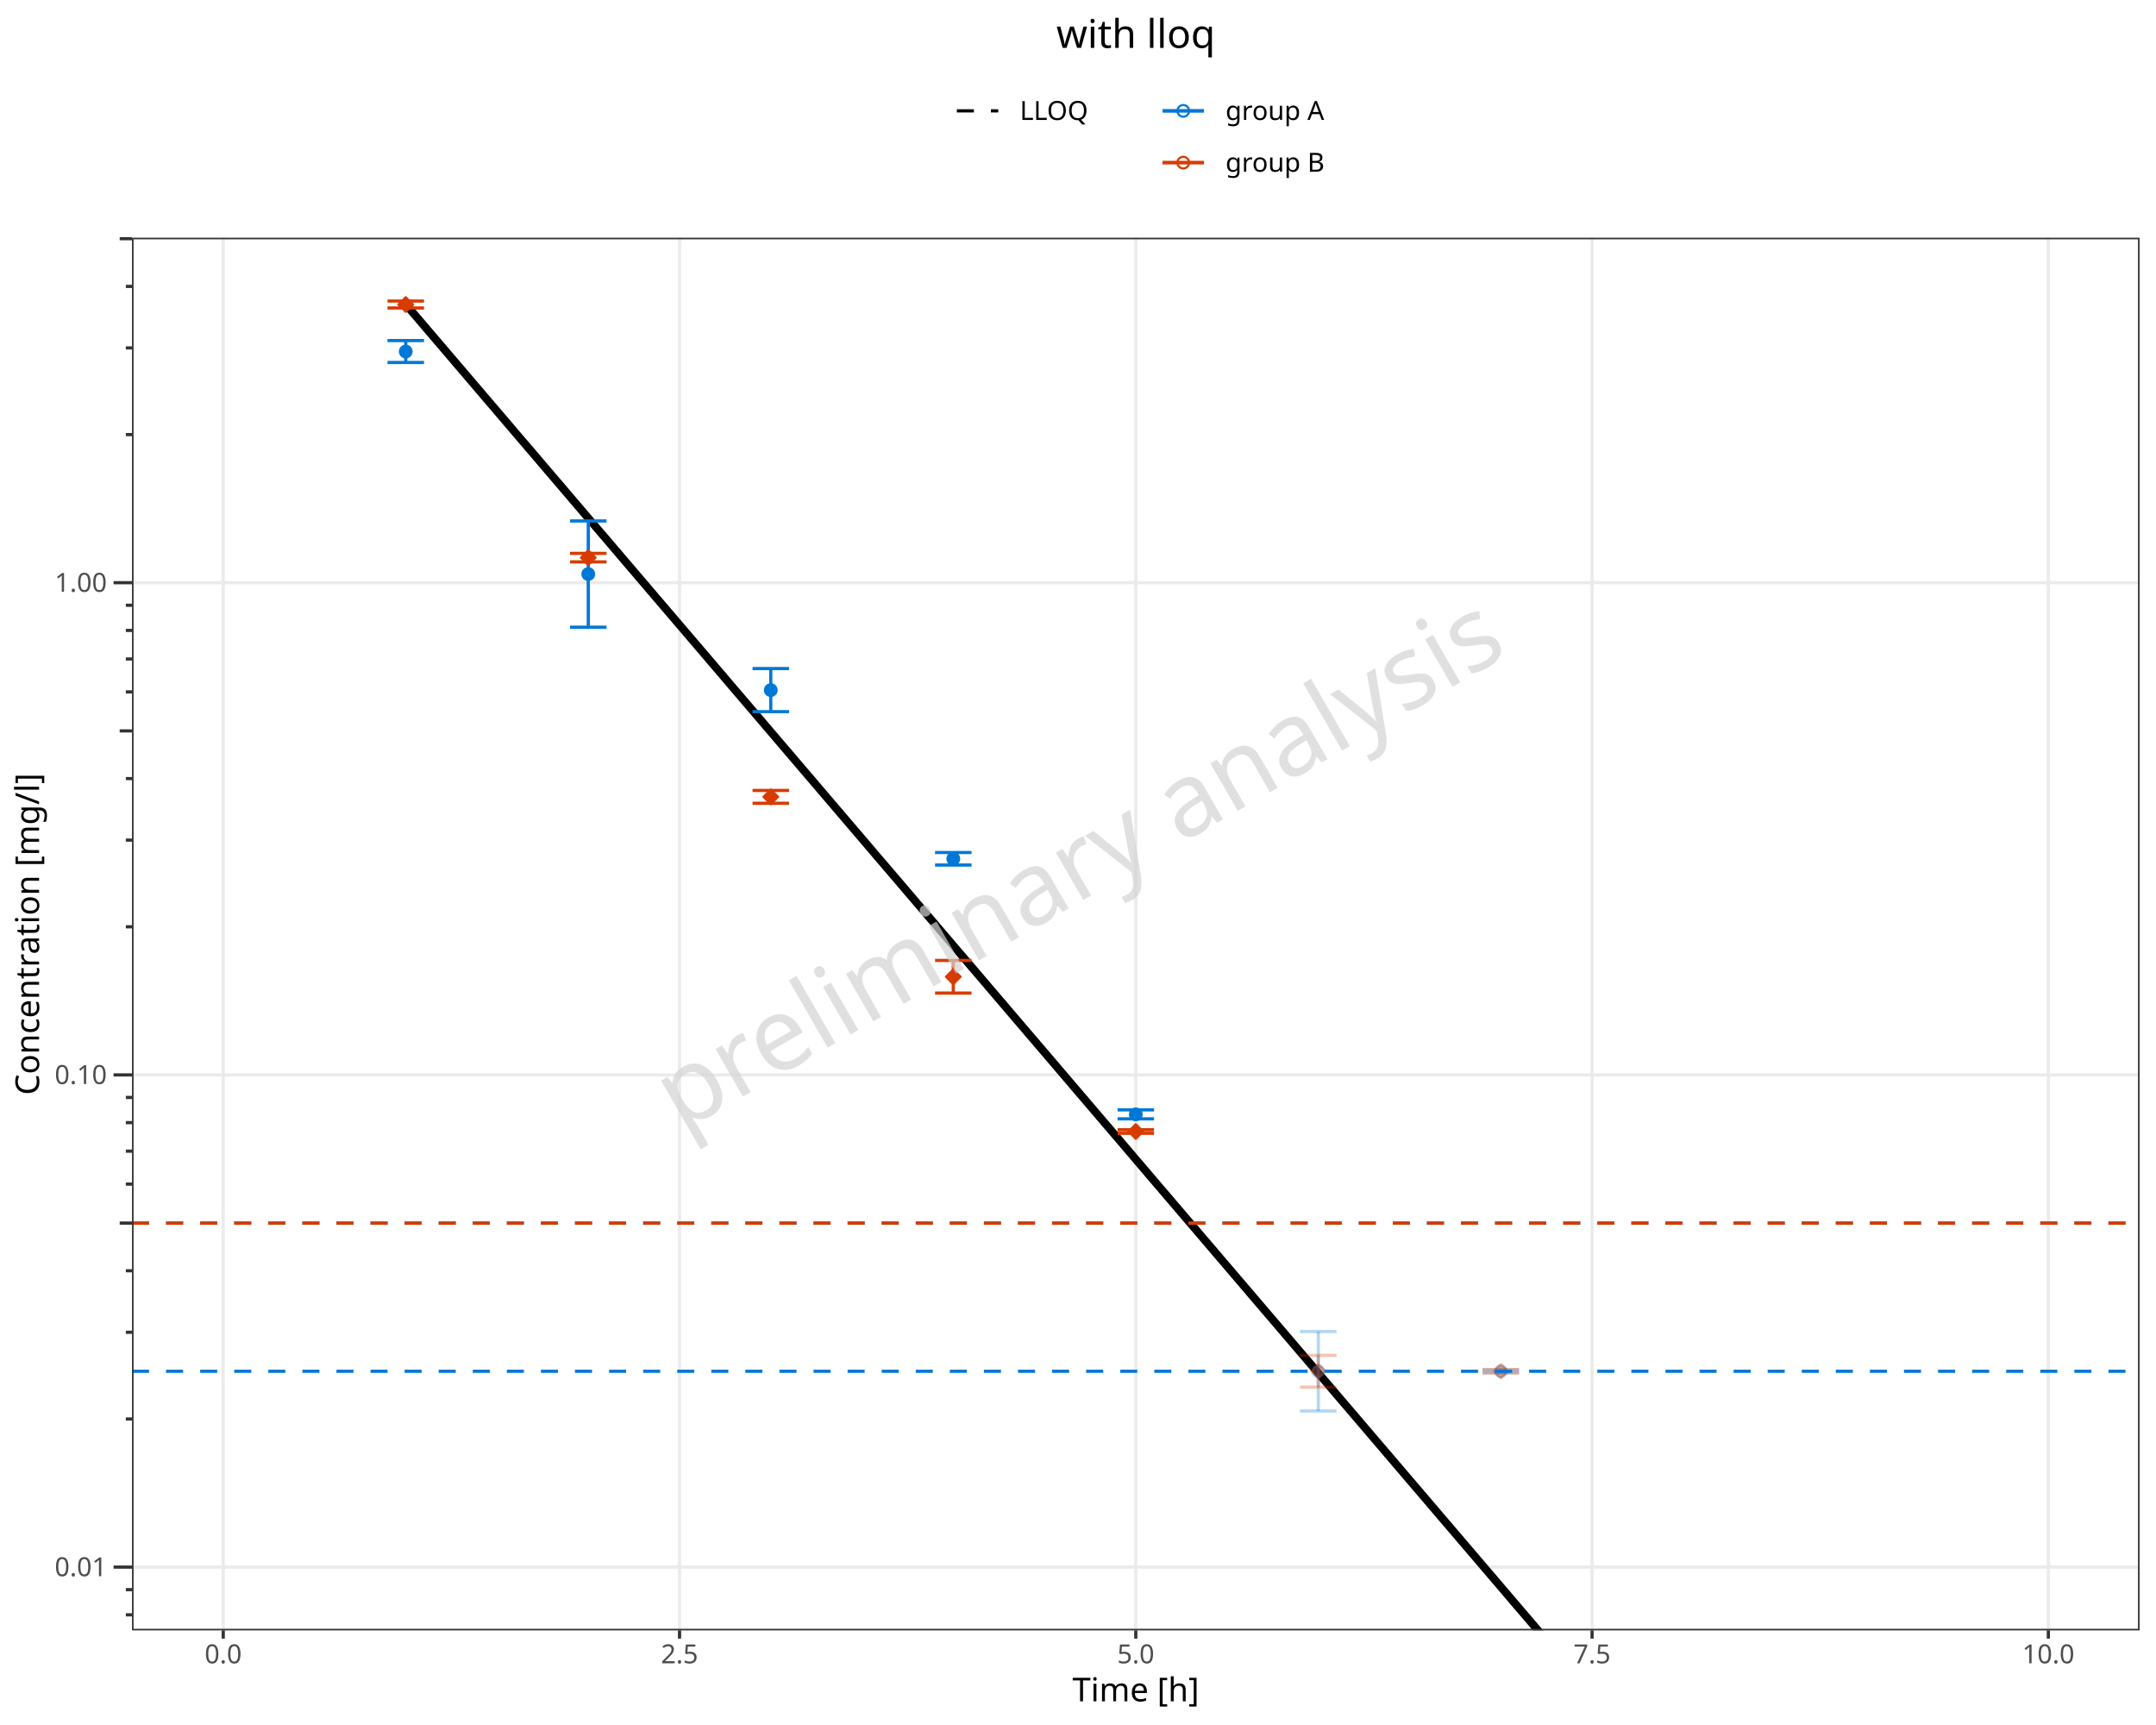
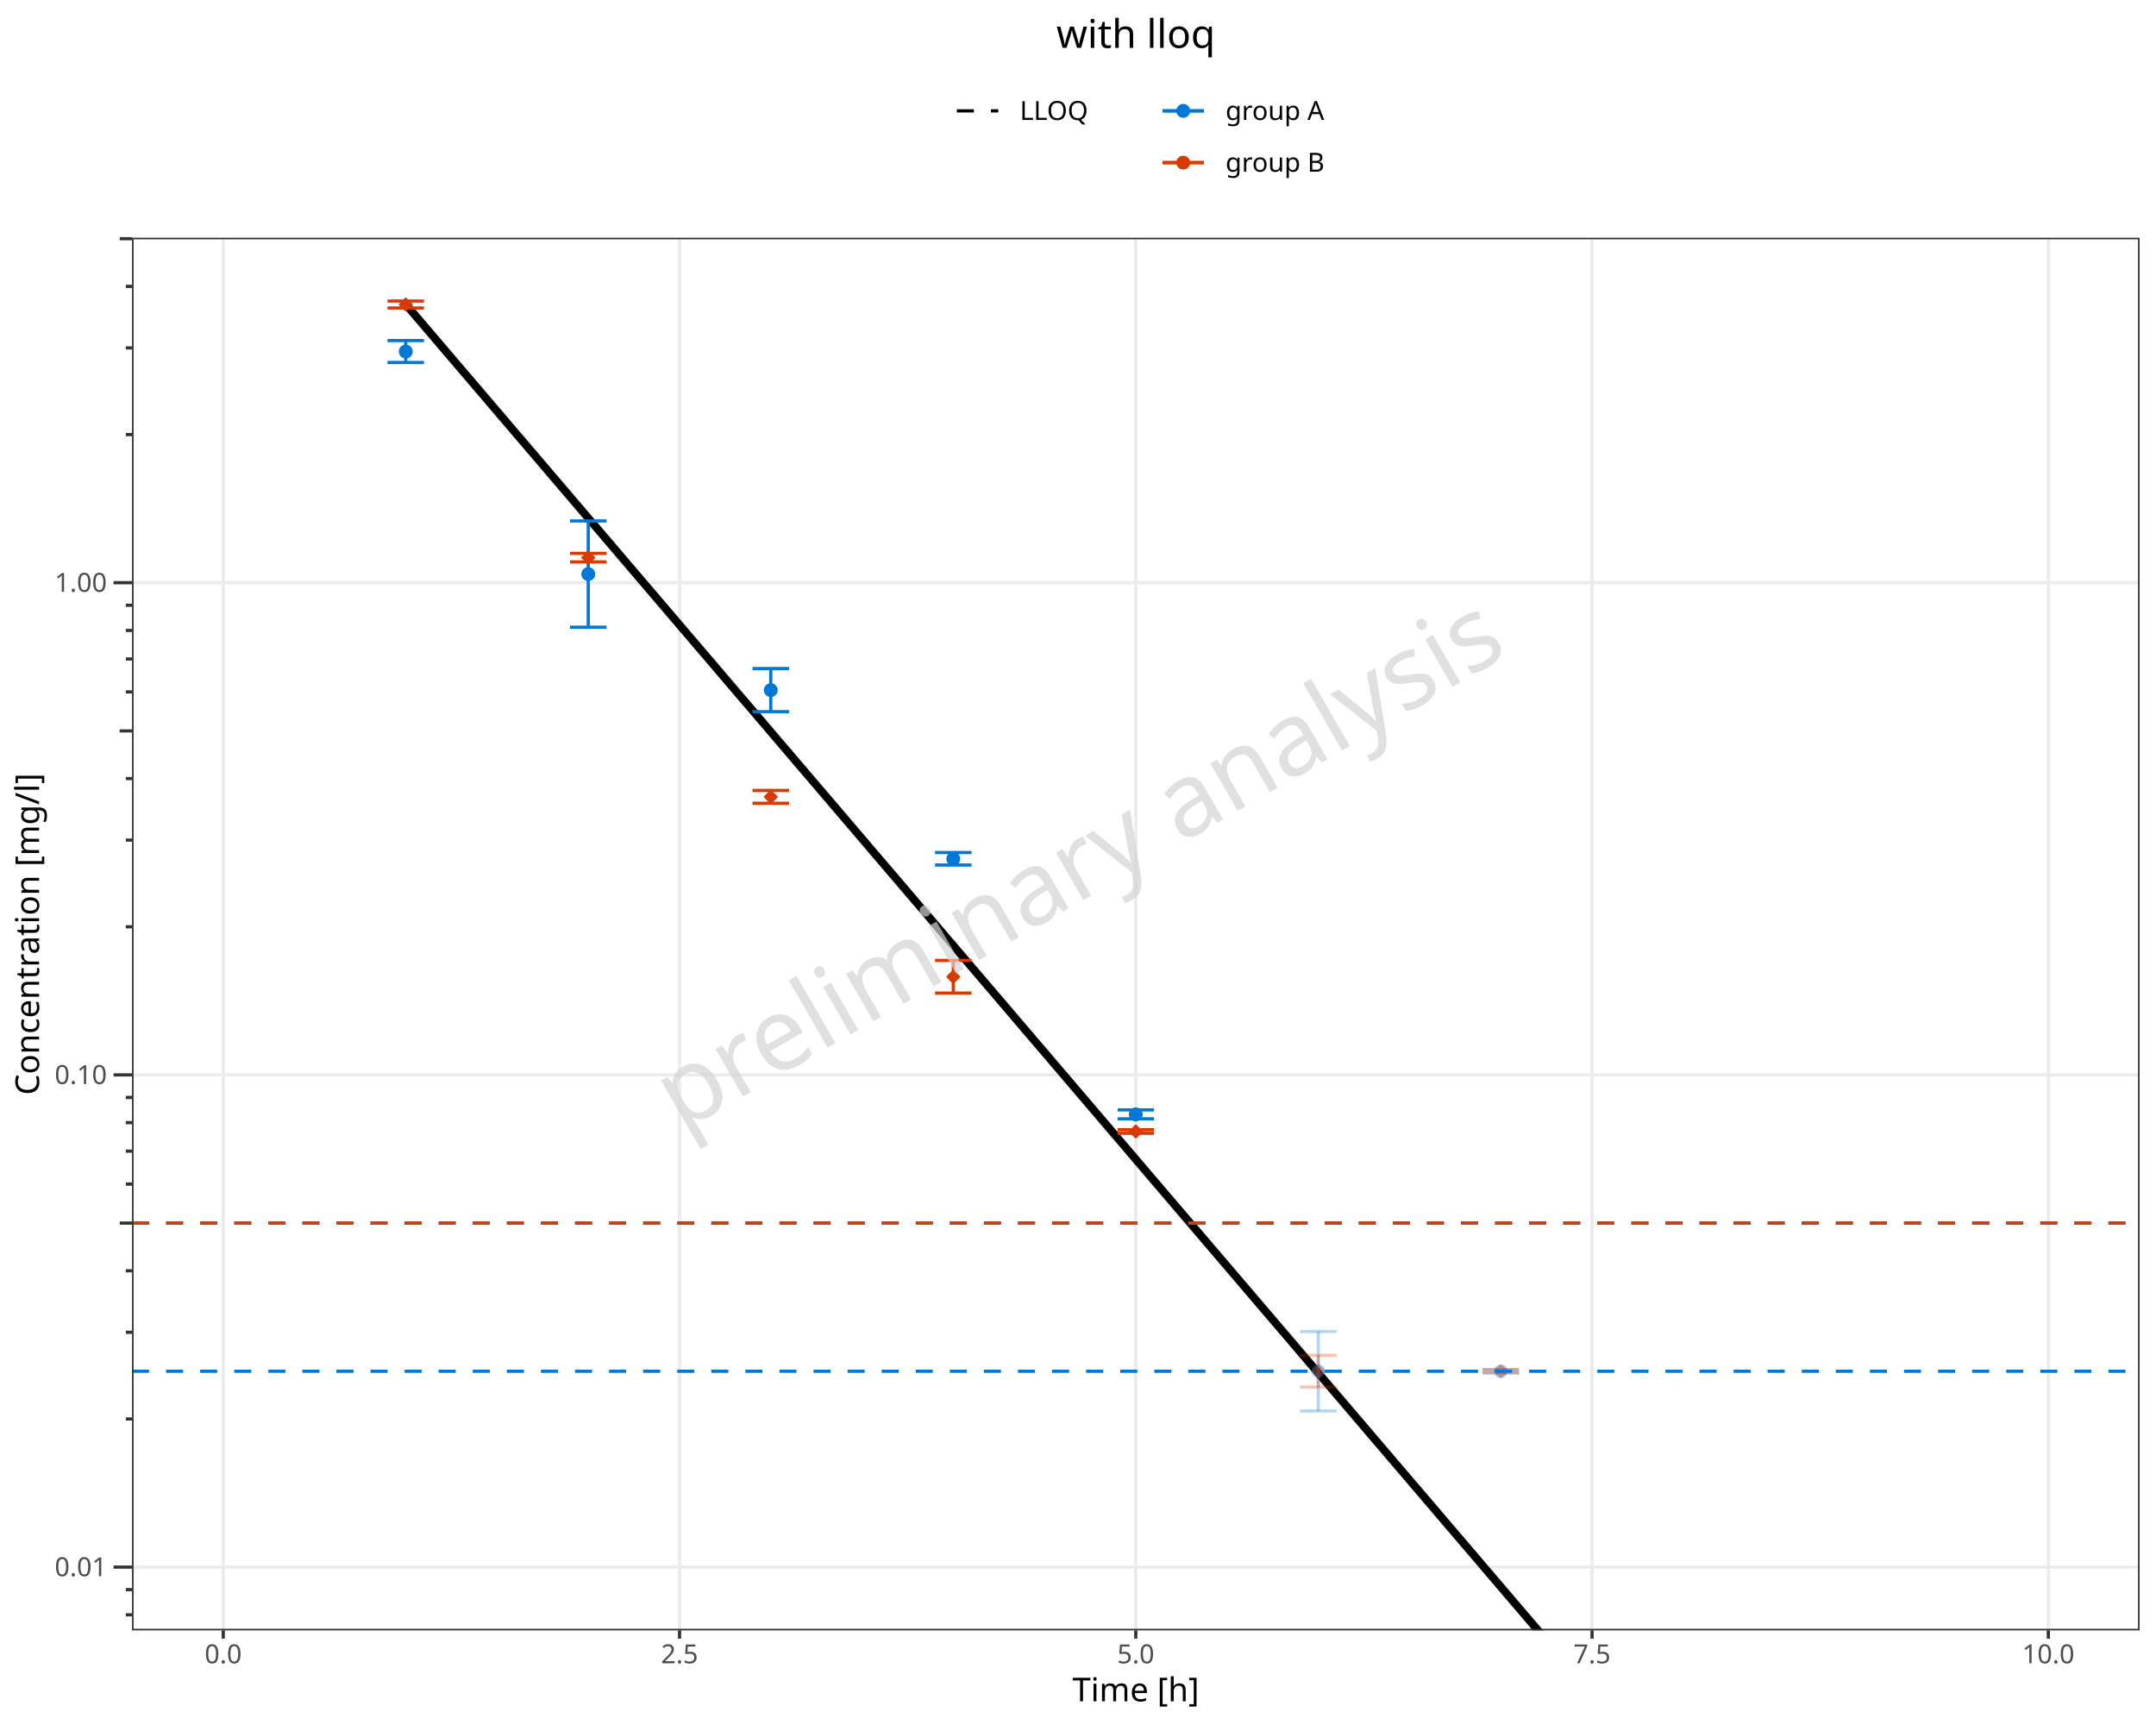
<svg xmlns="http://www.w3.org/2000/svg" class="svglite" data-engine-version="2.0" width="720.00pt" height="576.00pt" viewBox="0 0 720.00 576.00">
  <defs>
    <style type="text/css">
    .svglite line, .svglite polyline, .svglite polygon, .svglite path, .svglite rect, .svglite circle {
      fill: none;
      stroke: #000000;
      stroke-linecap: round;
      stroke-linejoin: round;
      stroke-miterlimit: 10.00;
    }
  </style>
  </defs>
  <rect width="100%" height="100%" style="stroke: none; fill: #FFFFFF;" />
  <defs>
    <clipPath id="cpMC4wMHw3MjAuMDB8MC4wMHw1NzYuMDA=">
      <rect x="0.00" y="0.00" width="720.00" height="576.00" />
    </clipPath>
  </defs>
  <g clip-path="url(#cpMC4wMHw3MjAuMDB8MC4wMHw1NzYuMDA=)">
    <rect x="0" y="0.00" width="720.00" height="576.00" style="stroke-width: 1.07; stroke: #FFFFFF; fill: #FFFFFF;" />
  </g>
  <defs>
    <clipPath id="cpNDQuMDh8NzE0LjUyfDc5LjM4fDU0NC40Mg==">
      <rect x="44.08" y="79.38" width="670.44" height="465.04" />
    </clipPath>
  </defs>
  <g clip-path="url(#cpNDQuMDh8NzE0LjUyfDc5LjM4fDU0NC40Mg==)">
    <rect x="44.08" y="79.38" width="670.44" height="465.04" style="stroke-width: 1.07; stroke: none; fill: #FFFFFF;" />
    <polyline points="44.08,523.28 714.52,523.28 " style="stroke-width: 1.07; stroke: #EBEBEB; stroke-linecap: butt;" />
    <polyline points="44.08,358.93 714.52,358.93 " style="stroke-width: 1.07; stroke: #EBEBEB; stroke-linecap: butt;" />
    <polyline points="44.08,194.58 714.52,194.58 " style="stroke-width: 1.07; stroke: #EBEBEB; stroke-linecap: butt;" />
    <polyline points="74.55,544.42 74.55,79.38 " style="stroke-width: 1.07; stroke: #EBEBEB; stroke-linecap: butt;" />
    <polyline points="226.93,544.42 226.93,79.38 " style="stroke-width: 1.07; stroke: #EBEBEB; stroke-linecap: butt;" />
    <polyline points="379.30,544.42 379.30,79.38 " style="stroke-width: 1.07; stroke: #EBEBEB; stroke-linecap: butt;" />
    <polyline points="531.67,544.42 531.67,79.38 " style="stroke-width: 1.07; stroke: #EBEBEB; stroke-linecap: butt;" />
    <polyline points="684.05,544.42 684.05,79.38 " style="stroke-width: 1.07; stroke: #EBEBEB; stroke-linecap: butt;" />
    <polyline points="135.50,101.61 141.60,108.75 147.69,115.88 153.79,123.02 159.88,130.16 165.98,137.30 172.07,144.44 178.17,151.57 184.26,158.71 190.36,165.85 196.45,172.99 202.55,180.12 208.64,187.26 214.74,194.40 220.83,201.54 226.93,208.67 233.02,215.81 239.12,222.95 245.21,230.09 251.31,237.22 257.40,244.36 263.50,251.50 269.59,258.64 275.69,265.77 281.78,272.91 287.88,280.05 293.97,287.19 300.07,294.32 306.16,301.46 312.26,308.60 318.35,315.74 324.45,322.87 330.54,330.01 336.64,337.15 342.73,344.29 348.83,351.42 354.92,358.56 361.02,365.70 367.11,372.84 373.21,379.97 379.30,387.11 385.39,394.25 391.49,401.39 397.58,408.52 403.68,415.66 409.77,422.80 415.87,429.94 421.96,437.07 428.06,444.21 434.15,451.35 440.25,458.49 446.34,465.63 452.44,472.76 458.53,479.90 464.63,487.04 470.72,494.18 476.82,501.31 482.91,508.45 489.01,515.59 495.10,522.73 501.20,529.86 507.29,537.00 513.39,544.14 519.48,551.28 525.58,558.41 531.67,565.55 537.77,572.69 543.86,579.83 549.96,586.96 556.05,594.10 562.15,601.24 568.24,608.38 574.34,615.51 580.43,622.65 586.53,629.79 592.62,636.93 598.72,644.06 604.81,651.20 610.91,658.34 617.00,665.48 623.10,672.61 629.19,679.75 635.29,686.89 641.38,694.03 647.48,701.16 653.57,708.30 659.67,715.44 665.76,722.58 671.86,729.71 677.95,736.85 684.05,743.99 " style="stroke-width: 2.67; stroke-linecap: butt;" />
    <polyline points="129.41,113.72 141.60,113.72 " style="stroke-width: 1.07; stroke: #0078D7; stroke-linecap: butt;" />
    <polyline points="135.50,113.72 135.50,121.03 " style="stroke-width: 1.07; stroke: #0078D7; stroke-linecap: butt;" />
    <polyline points="129.41,121.03 141.60,121.03 " style="stroke-width: 1.07; stroke: #0078D7; stroke-linecap: butt;" />
    <polyline points="190.36,173.95 202.55,173.95 " style="stroke-width: 1.07; stroke: #0078D7; stroke-linecap: butt;" />
    <polyline points="196.45,173.95 196.45,209.43 " style="stroke-width: 1.07; stroke: #0078D7; stroke-linecap: butt;" />
    <polyline points="190.36,209.43 202.55,209.43 " style="stroke-width: 1.07; stroke: #0078D7; stroke-linecap: butt;" />
    <polyline points="251.31,223.24 263.50,223.24 " style="stroke-width: 1.07; stroke: #0078D7; stroke-linecap: butt;" />
    <polyline points="257.40,223.24 257.40,237.63 " style="stroke-width: 1.07; stroke: #0078D7; stroke-linecap: butt;" />
    <polyline points="251.31,237.63 263.50,237.63 " style="stroke-width: 1.07; stroke: #0078D7; stroke-linecap: butt;" />
    <polyline points="312.26,284.67 324.45,284.67 " style="stroke-width: 1.07; stroke: #0078D7; stroke-linecap: butt;" />
    <polyline points="318.35,284.67 318.35,288.85 " style="stroke-width: 1.07; stroke: #0078D7; stroke-linecap: butt;" />
    <polyline points="312.26,288.85 324.45,288.85 " style="stroke-width: 1.07; stroke: #0078D7; stroke-linecap: butt;" />
    <polyline points="373.21,370.61 385.39,370.61 " style="stroke-width: 1.07; stroke: #0078D7; stroke-linecap: butt;" />
    <polyline points="379.30,370.61 379.30,373.59 " style="stroke-width: 1.07; stroke: #0078D7; stroke-linecap: butt;" />
    <polyline points="373.21,373.59 385.39,373.59 " style="stroke-width: 1.07; stroke: #0078D7; stroke-linecap: butt;" />
    <polyline points="434.15,444.62 446.34,444.62 " style="stroke-width: 1.07; stroke: #0078D7; stroke-opacity: 0.30; stroke-linecap: butt;" />
    <polyline points="440.25,444.62 440.25,471.14 " style="stroke-width: 1.07; stroke: #0078D7; stroke-opacity: 0.30; stroke-linecap: butt;" />
    <polyline points="434.15,471.14 446.34,471.14 " style="stroke-width: 1.07; stroke: #0078D7; stroke-opacity: 0.30; stroke-linecap: butt;" />
    <polyline points="495.10,457.41 507.29,457.41 " style="stroke-width: 1.07; stroke: #0078D7; stroke-opacity: 0.30; stroke-linecap: butt;" />
    <polyline points="501.20,457.41 501.20,458.35 " style="stroke-width: 1.07; stroke: #0078D7; stroke-opacity: 0.30; stroke-linecap: butt;" />
    <polyline points="495.10,458.35 507.29,458.35 " style="stroke-width: 1.07; stroke: #0078D7; stroke-opacity: 0.30; stroke-linecap: butt;" />
    <polyline points="129.41,100.52 141.60,100.52 " style="stroke-width: 1.07; stroke: #D83B01; stroke-linecap: butt;" />
    <polyline points="135.50,100.52 135.50,102.84 " style="stroke-width: 1.07; stroke: #D83B01; stroke-linecap: butt;" />
    <polyline points="129.41,102.84 141.60,102.84 " style="stroke-width: 1.07; stroke: #D83B01; stroke-linecap: butt;" />
    <polyline points="190.36,184.77 202.55,184.77 " style="stroke-width: 1.07; stroke: #D83B01; stroke-linecap: butt;" />
    <polyline points="196.45,184.77 196.45,187.63 " style="stroke-width: 1.07; stroke: #D83B01; stroke-linecap: butt;" />
    <polyline points="190.36,187.63 202.55,187.63 " style="stroke-width: 1.07; stroke: #D83B01; stroke-linecap: butt;" />
    <polyline points="251.31,263.94 263.50,263.94 " style="stroke-width: 1.07; stroke: #D83B01; stroke-linecap: butt;" />
    <polyline points="257.40,263.94 257.40,268.23 " style="stroke-width: 1.07; stroke: #D83B01; stroke-linecap: butt;" />
    <polyline points="251.31,268.23 263.50,268.23 " style="stroke-width: 1.07; stroke: #D83B01; stroke-linecap: butt;" />
    <polyline points="312.26,320.70 324.45,320.70 " style="stroke-width: 1.07; stroke: #D83B01; stroke-linecap: butt;" />
    <polyline points="318.35,320.70 318.35,331.61 " style="stroke-width: 1.07; stroke: #D83B01; stroke-linecap: butt;" />
    <polyline points="312.26,331.61 324.45,331.61 " style="stroke-width: 1.07; stroke: #D83B01; stroke-linecap: butt;" />
    <polyline points="373.21,377.24 385.39,377.24 " style="stroke-width: 1.07; stroke: #D83B01; stroke-linecap: butt;" />
    <polyline points="379.30,377.24 379.30,378.41 " style="stroke-width: 1.07; stroke: #D83B01; stroke-linecap: butt;" />
    <polyline points="373.21,378.41 385.39,378.41 " style="stroke-width: 1.07; stroke: #D83B01; stroke-linecap: butt;" />
    <polyline points="434.15,452.57 446.34,452.57 " style="stroke-width: 1.07; stroke: #D83B01; stroke-opacity: 0.30; stroke-linecap: butt;" />
    <polyline points="440.25,452.57 440.25,463.18 " style="stroke-width: 1.07; stroke: #D83B01; stroke-opacity: 0.30; stroke-linecap: butt;" />
    <polyline points="434.15,463.18 446.34,463.18 " style="stroke-width: 1.07; stroke: #D83B01; stroke-opacity: 0.30; stroke-linecap: butt;" />
    <polyline points="495.10,457.28 507.29,457.28 " style="stroke-width: 1.07; stroke: #D83B01; stroke-opacity: 0.30; stroke-linecap: butt;" />
    <polyline points="501.20,457.28 501.20,458.48 " style="stroke-width: 1.07; stroke: #D83B01; stroke-opacity: 0.30; stroke-linecap: butt;" />
    <polyline points="495.10,458.48 507.29,458.48 " style="stroke-width: 1.07; stroke: #D83B01; stroke-opacity: 0.30; stroke-linecap: butt;" />
-     <circle cx="135.50" cy="117.38" r="1.95" style="stroke-width: 0.71; stroke: #0078D7; fill: #0078D7;" />
-     <circle cx="196.45" cy="191.69" r="1.95" style="stroke-width: 0.71; stroke: #0078D7; fill: #0078D7;" />
-     <circle cx="257.40" cy="230.44" r="1.95" style="stroke-width: 0.71; stroke: #0078D7; fill: #0078D7;" />
-     <circle cx="318.35" cy="286.76" r="1.95" style="stroke-width: 0.71; stroke: #0078D7; fill: #0078D7;" />
-     <circle cx="379.30" cy="372.10" r="1.95" style="stroke-width: 0.71; stroke: #0078D7; fill: #0078D7;" />
-     <circle cx="440.25" cy="457.88" r="1.95" style="stroke-width: 0.71; stroke: #0078D7; stroke-opacity: 0.30; fill: #0078D7; fill-opacity: 0.30;" />
-     <circle cx="501.20" cy="457.88" r="1.95" style="stroke-width: 0.71; stroke: #0078D7; stroke-opacity: 0.30; fill: #0078D7; fill-opacity: 0.30;" />
-     <polygon points="135.50,104.13 137.95,101.68 135.50,99.23 133.05,101.68 " style="stroke-width: 0.71; stroke: #D83B01; fill: #D83B01;" />
-     <polygon points="196.45,188.65 198.90,186.20 196.45,183.75 194.00,186.20 " style="stroke-width: 0.71; stroke: #D83B01; fill: #D83B01;" />
-     <polygon points="257.40,268.53 259.85,266.08 257.40,263.64 254.95,266.08 " style="stroke-width: 0.71; stroke: #D83B01; fill: #D83B01;" />
-     <polygon points="318.35,328.61 320.80,326.16 318.35,323.71 315.90,326.16 " style="stroke-width: 0.71; stroke: #D83B01; fill: #D83B01;" />
-     <polygon points="379.30,380.27 381.75,377.82 379.30,375.37 376.85,377.82 " style="stroke-width: 0.71; stroke: #D83B01; fill: #D83B01;" />
-     <polygon points="440.25,460.33 442.70,457.88 440.25,455.43 437.80,457.88 " style="stroke-width: 0.71; stroke: #D83B01; stroke-opacity: 0.30; fill: #D83B01; fill-opacity: 0.30;" />
-     <polygon points="501.20,460.33 503.65,457.88 501.20,455.43 498.75,457.88 " style="stroke-width: 0.71; stroke: #D83B01; stroke-opacity: 0.30; fill: #D83B01; fill-opacity: 0.30;" />
+     <polygon points="137.46,117.38 137.45,117.19 137.42,117.00 137.38,116.81 137.31,116.63 137.23,116.46 137.13,116.29 137.02,116.14 136.89,116.00 136.74,115.87 136.59,115.75 136.43,115.65 136.25,115.57 136.07,115.51 135.88,115.46 135.70,115.43 135.50,115.42 135.31,115.43 135.12,115.46 134.94,115.51 134.75,115.57 134.58,115.65 134.42,115.75 134.26,115.87 134.12,116.00 133.99,116.14 133.88,116.29 133.78,116.46 133.70,116.63 133.63,116.81 133.58,117.00 133.56,117.19 133.55,117.38 133.56,117.57 133.58,117.76 133.63,117.95 133.70,118.13 133.78,118.30 133.88,118.47 133.99,118.62 134.12,118.76 134.26,118.89 134.42,119.00 134.58,119.10 134.75,119.19 134.94,119.25 135.12,119.30 135.31,119.32 135.50,119.33 135.70,119.32 135.88,119.30 136.07,119.25 136.25,119.19 136.43,119.10 136.59,119.00 136.74,118.89 136.89,118.76 137.02,118.62 137.13,118.47 137.23,118.30 137.31,118.13 137.38,117.95 137.42,117.76 137.45,117.57 " style="stroke-width: 0.71; stroke: #0078D7; fill: #0078D7;" />
+     <polygon points="198.41,191.69 198.40,191.50 198.37,191.31 198.32,191.12 198.26,190.94 198.18,190.77 198.08,190.60 197.96,190.45 197.84,190.31 197.69,190.18 197.54,190.06 197.37,189.97 197.20,189.88 197.02,189.82 196.83,189.77 196.64,189.74 196.45,189.73 196.26,189.74 196.07,189.77 195.88,189.82 195.70,189.88 195.53,189.97 195.37,190.06 195.21,190.18 195.07,190.31 194.94,190.45 194.83,190.60 194.73,190.77 194.65,190.94 194.58,191.12 194.53,191.31 194.51,191.50 194.50,191.69 194.51,191.88 194.53,192.07 194.58,192.26 194.65,192.44 194.73,192.61 194.83,192.78 194.94,192.93 195.07,193.07 195.21,193.20 195.37,193.32 195.53,193.42 195.70,193.50 195.88,193.56 196.07,193.61 196.26,193.64 196.45,193.65 196.64,193.64 196.83,193.61 197.02,193.56 197.20,193.50 197.37,193.42 197.54,193.32 197.69,193.20 197.84,193.07 197.96,192.93 198.08,192.78 198.18,192.61 198.26,192.44 198.32,192.26 198.37,192.07 198.40,191.88 " style="stroke-width: 0.71; stroke: #0078D7; fill: #0078D7;" />
+     <polygon points="259.36,230.44 259.35,230.25 259.32,230.06 259.27,229.87 259.21,229.69 259.13,229.52 259.03,229.35 258.91,229.20 258.78,229.05 258.64,228.93 258.49,228.81 258.32,228.71 258.15,228.63 257.97,228.57 257.78,228.52 257.59,228.49 257.40,228.48 257.21,228.49 257.02,228.52 256.83,228.57 256.65,228.63 256.48,228.71 256.32,228.81 256.16,228.93 256.02,229.05 255.89,229.20 255.78,229.35 255.68,229.52 255.59,229.69 255.53,229.87 255.48,230.06 255.46,230.25 255.45,230.44 255.46,230.63 255.48,230.82 255.53,231.01 255.59,231.19 255.68,231.36 255.78,231.52 255.89,231.68 256.02,231.82 256.16,231.95 256.32,232.06 256.48,232.16 256.65,232.25 256.83,232.31 257.02,232.36 257.21,232.38 257.40,232.39 257.59,232.38 257.78,232.36 257.97,232.31 258.15,232.25 258.32,232.16 258.49,232.06 258.64,231.95 258.78,231.82 258.91,231.68 259.03,231.52 259.13,231.36 259.21,231.19 259.27,231.01 259.32,230.82 259.35,230.63 " style="stroke-width: 0.71; stroke: #0078D7; fill: #0078D7;" />
+     <polygon points="320.31,286.76 320.30,286.57 320.27,286.38 320.22,286.19 320.16,286.01 320.08,285.84 319.98,285.67 319.86,285.52 319.73,285.38 319.59,285.25 319.44,285.13 319.27,285.04 319.10,284.95 318.92,284.89 318.73,284.84 318.54,284.81 318.35,284.81 318.16,284.81 317.97,284.84 317.78,284.89 317.60,284.95 317.43,285.04 317.26,285.13 317.11,285.25 316.97,285.38 316.84,285.52 316.72,285.67 316.63,285.84 316.54,286.01 316.48,286.19 316.43,286.38 316.40,286.57 316.39,286.76 316.40,286.95 316.43,287.14 316.48,287.33 316.54,287.51 316.63,287.68 316.72,287.85 316.84,288.00 316.97,288.14 317.11,288.27 317.26,288.39 317.43,288.49 317.60,288.57 317.78,288.63 317.97,288.68 318.16,288.71 318.35,288.72 318.54,288.71 318.73,288.68 318.92,288.63 319.10,288.57 319.27,288.49 319.44,288.39 319.59,288.27 319.73,288.14 319.86,288.00 319.98,287.85 320.08,287.68 320.16,287.51 320.22,287.33 320.27,287.14 320.30,286.95 " style="stroke-width: 0.71; stroke: #0078D7; fill: #0078D7;" />
+     <polygon points="381.26,372.10 381.25,371.90 381.22,371.71 381.17,371.53 381.11,371.35 381.02,371.17 380.93,371.01 380.81,370.86 380.68,370.71 380.54,370.58 380.39,370.47 380.22,370.37 380.05,370.29 379.87,370.22 379.68,370.18 379.49,370.15 379.30,370.14 379.11,370.15 378.92,370.18 378.73,370.22 378.55,370.29 378.38,370.37 378.21,370.47 378.06,370.58 377.92,370.71 377.79,370.86 377.67,371.01 377.58,371.17 377.49,371.35 377.43,371.53 377.38,371.71 377.35,371.90 377.34,372.10 377.35,372.29 377.38,372.48 377.43,372.66 377.49,372.85 377.58,373.02 377.67,373.18 377.79,373.34 377.92,373.48 378.06,373.61 378.21,373.72 378.38,373.82 378.55,373.90 378.73,373.97 378.92,374.01 379.11,374.04 379.30,374.05 379.49,374.04 379.68,374.01 379.87,373.97 380.05,373.90 380.22,373.82 380.39,373.72 380.54,373.61 380.68,373.48 380.81,373.34 380.93,373.18 381.02,373.02 381.11,372.85 381.17,372.66 381.22,372.48 381.25,372.29 " style="stroke-width: 0.71; stroke: #0078D7; fill: #0078D7;" />
+     <polygon points="442.21,457.88 442.20,457.69 442.17,457.50 442.12,457.31 442.06,457.13 441.97,456.96 441.88,456.79 441.76,456.64 441.63,456.50 441.49,456.37 441.34,456.25 441.17,456.15 441.00,456.07 440.82,456.01 440.63,455.96 440.44,455.93 440.25,455.92 440.06,455.93 439.87,455.96 439.68,456.01 439.50,456.07 439.33,456.15 439.16,456.25 439.01,456.37 438.87,456.50 438.74,456.64 438.62,456.79 438.52,456.96 438.44,457.13 438.38,457.31 438.33,457.50 438.30,457.69 438.29,457.88 438.30,458.07 438.33,458.26 438.38,458.45 438.44,458.63 438.52,458.80 438.62,458.96 438.74,459.12 438.87,459.26 439.01,459.39 439.16,459.50 439.33,459.60 439.50,459.69 439.68,459.75 439.87,459.80 440.06,459.82 440.25,459.83 440.44,459.82 440.63,459.80 440.82,459.75 441.00,459.69 441.17,459.60 441.34,459.50 441.49,459.39 441.63,459.26 441.76,459.12 441.88,458.96 441.97,458.80 442.06,458.63 442.12,458.45 442.17,458.26 442.20,458.07 " style="stroke-width: 0.71; stroke: #0078D7; stroke-opacity: 0.30; fill: #0078D7; fill-opacity: 0.30;" />
+     <polygon points="503.15,457.88 503.14,457.69 503.12,457.50 503.07,457.31 503.01,457.13 502.92,456.96 502.82,456.79 502.71,456.64 502.58,456.50 502.44,456.37 502.29,456.25 502.12,456.15 501.95,456.07 501.77,456.01 501.58,455.96 501.39,455.93 501.20,455.92 501.01,455.93 500.82,455.96 500.63,456.01 500.45,456.07 500.28,456.15 500.11,456.25 499.96,456.37 499.82,456.50 499.69,456.64 499.57,456.79 499.47,456.96 499.39,457.13 499.33,457.31 499.28,457.50 499.25,457.69 499.24,457.88 499.25,458.07 499.28,458.26 499.33,458.45 499.39,458.63 499.47,458.80 499.57,458.96 499.69,459.12 499.82,459.26 499.96,459.39 500.11,459.50 500.28,459.60 500.45,459.69 500.63,459.75 500.82,459.80 501.01,459.82 501.20,459.83 501.39,459.82 501.58,459.80 501.77,459.75 501.95,459.69 502.12,459.60 502.29,459.50 502.44,459.39 502.58,459.26 502.71,459.12 502.82,458.96 502.92,458.80 503.01,458.63 503.07,458.45 503.12,458.26 503.14,458.07 " style="stroke-width: 0.71; stroke: #0078D7; stroke-opacity: 0.30; fill: #0078D7; fill-opacity: 0.30;" />
+     <polygon points="137.46,101.68 135.50,99.72 133.55,101.68 135.50,103.64 " style="stroke-width: 0.71; stroke: #D83B01; fill: #D83B01;" />
+     <polygon points="198.41,186.20 196.45,184.25 194.50,186.20 196.45,188.16 " style="stroke-width: 0.71; stroke: #D83B01; fill: #D83B01;" />
+     <polygon points="259.36,266.08 257.40,264.13 255.45,266.08 257.40,268.04 " style="stroke-width: 0.71; stroke: #D83B01; fill: #D83B01;" />
+     <polygon points="320.31,326.16 318.35,324.20 316.39,326.16 318.35,328.11 " style="stroke-width: 0.71; stroke: #D83B01; fill: #D83B01;" />
+     <polygon points="381.26,377.82 379.30,375.86 377.34,377.82 379.30,379.78 " style="stroke-width: 0.71; stroke: #D83B01; fill: #D83B01;" />
+     <polygon points="442.21,457.88 440.25,455.92 438.29,457.88 440.25,459.83 " style="stroke-width: 0.71; stroke: #D83B01; stroke-opacity: 0.30; fill: #D83B01; fill-opacity: 0.30;" />
+     <polygon points="503.15,457.88 501.20,455.92 499.24,457.88 501.20,459.83 " style="stroke-width: 0.71; stroke: #D83B01; stroke-opacity: 0.30; fill: #D83B01; fill-opacity: 0.30;" />
    <line x1="44.08" y1="408.40" x2="714.52" y2="408.40" style="stroke-width: 1.07; stroke: #0078D7; stroke-dasharray: 5.69,5.69; stroke-linecap: butt;" />
    <line x1="44.08" y1="457.88" x2="714.52" y2="457.88" style="stroke-width: 1.07; stroke: #0078D7; stroke-dasharray: 5.69,5.69; stroke-linecap: butt;" />
    <line x1="44.08" y1="408.40" x2="714.52" y2="408.40" style="stroke-width: 1.07; stroke: #D83B01; stroke-dasharray: 5.69,5.69; stroke-linecap: butt;" />
    <rect x="44.08" y="79.38" width="670.44" height="465.04" style="stroke-width: 1.07; stroke: #333333;" />
  </g>
  <g clip-path="url(#cpMC4wMHw3MjAuMDB8MC4wMHw1NzYuMDA=)">
    <text x="35.72" y="526.31" text-anchor="end" style="font-size: 8.80px; fill: #4D4D4D; font-family: sans;" textLength="17.13px" lengthAdjust="spacingAndGlyphs">0.01</text>
    <text x="35.72" y="361.96" text-anchor="end" style="font-size: 8.80px; fill: #4D4D4D; font-family: sans;" textLength="17.13px" lengthAdjust="spacingAndGlyphs">0.10</text>
    <text x="35.72" y="197.61" text-anchor="end" style="font-size: 8.80px; fill: #4D4D4D; font-family: sans;" textLength="17.13px" lengthAdjust="spacingAndGlyphs">1.00</text>
    <polyline points="37.92,523.28 44.08,523.28 " style="stroke-width: 1.07; stroke: #333333; stroke-linecap: butt;" />
    <polyline points="37.92,358.93 44.08,358.93 " style="stroke-width: 1.07; stroke: #333333; stroke-linecap: butt;" />
    <polyline points="37.92,194.58 44.08,194.58 " style="stroke-width: 1.07; stroke: #333333; stroke-linecap: butt;" />
    <polyline points="39.97,408.40 44.08,408.40 " style="stroke-width: 1.07; stroke: #333333; stroke-linecap: butt;" />
    <polyline points="39.97,244.06 44.08,244.06 " style="stroke-width: 1.07; stroke: #333333; stroke-linecap: butt;" />
    <polyline points="39.97,79.71 44.08,79.71 " style="stroke-width: 1.07; stroke: #333333; stroke-linecap: butt;" />
    <polyline points="42.02,539.21 44.08,539.21 " style="stroke-width: 1.07; stroke: #333333; stroke-linecap: butt;" />
    <polyline points="42.02,530.80 44.08,530.80 " style="stroke-width: 1.07; stroke: #333333; stroke-linecap: butt;" />
    <polyline points="42.02,473.81 44.08,473.81 " style="stroke-width: 1.07; stroke: #333333; stroke-linecap: butt;" />
    <polyline points="42.02,444.87 44.08,444.87 " style="stroke-width: 1.07; stroke: #333333; stroke-linecap: butt;" />
    <polyline points="42.02,424.33 44.08,424.33 " style="stroke-width: 1.07; stroke: #333333; stroke-linecap: butt;" />
    <polyline points="42.02,395.39 44.08,395.39 " style="stroke-width: 1.07; stroke: #333333; stroke-linecap: butt;" />
    <polyline points="42.02,384.39 44.08,384.39 " style="stroke-width: 1.07; stroke: #333333; stroke-linecap: butt;" />
    <polyline points="42.02,374.86 44.08,374.86 " style="stroke-width: 1.07; stroke: #333333; stroke-linecap: butt;" />
    <polyline points="42.02,366.45 44.08,366.45 " style="stroke-width: 1.07; stroke: #333333; stroke-linecap: butt;" />
    <polyline points="42.02,309.46 44.08,309.46 " style="stroke-width: 1.07; stroke: #333333; stroke-linecap: butt;" />
    <polyline points="42.02,280.52 44.08,280.52 " style="stroke-width: 1.07; stroke: #333333; stroke-linecap: butt;" />
    <polyline points="42.02,259.98 44.08,259.98 " style="stroke-width: 1.07; stroke: #333333; stroke-linecap: butt;" />
    <polyline points="42.02,231.04 44.08,231.04 " style="stroke-width: 1.07; stroke: #333333; stroke-linecap: butt;" />
    <polyline points="42.02,220.04 44.08,220.04 " style="stroke-width: 1.07; stroke: #333333; stroke-linecap: butt;" />
    <polyline points="42.02,210.51 44.08,210.51 " style="stroke-width: 1.07; stroke: #333333; stroke-linecap: butt;" />
    <polyline points="42.02,202.10 44.08,202.10 " style="stroke-width: 1.07; stroke: #333333; stroke-linecap: butt;" />
    <polyline points="42.02,145.11 44.08,145.11 " style="stroke-width: 1.07; stroke: #333333; stroke-linecap: butt;" />
    <polyline points="42.02,116.17 44.08,116.17 " style="stroke-width: 1.07; stroke: #333333; stroke-linecap: butt;" />
    <polyline points="42.02,95.63 44.08,95.63 " style="stroke-width: 1.07; stroke: #333333; stroke-linecap: butt;" />
    <polyline points="74.55,547.16 74.55,544.42 " style="stroke-width: 1.07; stroke: #333333; stroke-linecap: butt;" />
    <polyline points="226.93,547.16 226.93,544.42 " style="stroke-width: 1.07; stroke: #333333; stroke-linecap: butt;" />
    <polyline points="379.30,547.16 379.30,544.42 " style="stroke-width: 1.07; stroke: #333333; stroke-linecap: butt;" />
    <polyline points="531.67,547.16 531.67,544.42 " style="stroke-width: 1.07; stroke: #333333; stroke-linecap: butt;" />
    <polyline points="684.05,547.16 684.05,544.42 " style="stroke-width: 1.07; stroke: #333333; stroke-linecap: butt;" />
    <text x="74.55" y="555.40" text-anchor="middle" style="font-size: 8.80px; fill: #4D4D4D; font-family: sans;" textLength="12.23px" lengthAdjust="spacingAndGlyphs">0.0</text>
    <text x="226.93" y="555.40" text-anchor="middle" style="font-size: 8.80px; fill: #4D4D4D; font-family: sans;" textLength="12.23px" lengthAdjust="spacingAndGlyphs">2.5</text>
    <text x="379.30" y="555.40" text-anchor="middle" style="font-size: 8.80px; fill: #4D4D4D; font-family: sans;" textLength="12.23px" lengthAdjust="spacingAndGlyphs">5.0</text>
    <text x="531.67" y="555.40" text-anchor="middle" style="font-size: 8.80px; fill: #4D4D4D; font-family: sans;" textLength="12.23px" lengthAdjust="spacingAndGlyphs">7.5</text>
    <text x="684.05" y="555.40" text-anchor="middle" style="font-size: 8.80px; fill: #4D4D4D; font-family: sans;" textLength="17.13px" lengthAdjust="spacingAndGlyphs">10.0</text>
    <text x="379.30" y="568.10" text-anchor="middle" style="font-size: 11.00px; font-family: sans;" textLength="39.73px" lengthAdjust="spacingAndGlyphs">Time [h]</text>
    <text transform="translate(13.05,311.90) rotate(-90)" text-anchor="middle" style="font-size: 11.00px; font-family: sans;" textLength="98.45px" lengthAdjust="spacingAndGlyphs">Concentration [mg/l]</text>
    <rect x="312.34" y="22.90" width="57.73" height="28.24" style="stroke-width: 1.07; stroke: none; fill: #FFFFFF;" />
    <rect x="317.82" y="28.38" width="17.28" height="17.28" style="stroke-width: 1.07; stroke: none; fill: #FFFFFF;" />
    <line x1="319.54" y1="37.02" x2="333.37" y2="37.02" style="stroke-width: 1.07; stroke-dasharray: 5.69,5.69; stroke-linecap: butt;" />
    <text x="340.58" y="40.05" style="font-size: 8.80px; font-family: sans;" textLength="23.49px" lengthAdjust="spacingAndGlyphs">LLOQ</text>
    <rect x="381.03" y="22.90" width="65.24" height="45.52" style="stroke-width: 1.07; stroke: none; fill: #FFFFFF;" />
    <rect x="386.51" y="28.38" width="17.28" height="17.28" style="stroke-width: 1.07; stroke: none; fill: #FFFFFF;" />
    <line x1="388.23" y1="37.02" x2="402.06" y2="37.02" style="stroke-width: 1.07; stroke: #0078D7; stroke-linecap: butt;" />
-     <circle cx="395.15" cy="37.02" r="1.95" style="stroke-width: 0.71; stroke: #0078D7;" />
+     <polygon points="397.10,37.02 397.09,36.83 397.06,36.64 397.02,36.45 396.95,36.27 396.87,36.10 396.77,35.94 396.66,35.78 396.53,35.64 396.39,35.51 396.23,35.40 396.07,35.30 395.89,35.22 395.71,35.15 395.53,35.10 395.34,35.08 395.15,35.07 394.95,35.08 394.76,35.10 394.58,35.15 394.40,35.22 394.22,35.30 394.06,35.40 393.91,35.51 393.76,35.64 393.63,35.78 393.52,35.94 393.42,36.10 393.34,36.27 393.27,36.45 393.23,36.64 393.20,36.83 393.19,37.02 393.20,37.21 393.23,37.40 393.27,37.59 393.34,37.77 393.42,37.94 393.52,38.11 393.63,38.26 393.76,38.41 393.91,38.53 394.06,38.65 394.22,38.75 394.40,38.83 394.58,38.89 394.76,38.94 394.95,38.97 395.15,38.98 395.34,38.97 395.53,38.94 395.71,38.89 395.89,38.83 396.07,38.75 396.23,38.65 396.39,38.53 396.53,38.41 396.66,38.26 396.77,38.11 396.87,37.94 396.95,37.77 397.02,37.59 397.06,37.40 397.09,37.21 " style="stroke-width: 0.71; stroke: #0078D7; fill: #0078D7;" />
    <line x1="388.23" y1="37.02" x2="402.06" y2="37.02" style="stroke-width: 1.07; stroke: #0078D7; stroke-linecap: butt;" />
    <rect x="386.51" y="45.66" width="17.28" height="17.28" style="stroke-width: 1.07; stroke: none; fill: #FFFFFF;" />
    <line x1="388.23" y1="54.30" x2="402.06" y2="54.30" style="stroke-width: 1.07; stroke: #D83B01; stroke-linecap: butt;" />
-     <circle cx="395.15" cy="54.30" r="1.95" style="stroke-width: 0.71; stroke: #D83B01;" />
+     <polygon points="397.10,54.30 397.09,54.11 397.06,53.92 397.02,53.73 396.95,53.55 396.87,53.38 396.77,53.22 396.66,53.06 396.53,52.92 396.39,52.79 396.23,52.68 396.07,52.58 395.89,52.50 395.71,52.43 395.53,52.38 395.34,52.36 395.15,52.35 394.95,52.36 394.76,52.38 394.58,52.43 394.40,52.50 394.22,52.58 394.06,52.68 393.91,52.79 393.76,52.92 393.63,53.06 393.52,53.22 393.42,53.38 393.34,53.55 393.27,53.73 393.23,53.92 393.20,54.11 393.19,54.30 393.20,54.49 393.23,54.68 393.27,54.87 393.34,55.05 393.42,55.22 393.52,55.39 393.63,55.54 393.76,55.69 393.91,55.81 394.06,55.93 394.22,56.03 394.40,56.11 394.58,56.17 394.76,56.22 394.95,56.25 395.15,56.26 395.34,56.25 395.53,56.22 395.71,56.17 395.89,56.11 396.07,56.03 396.23,55.93 396.39,55.81 396.53,55.69 396.66,55.54 396.77,55.39 396.87,55.22 396.95,55.05 397.02,54.87 397.06,54.68 397.09,54.49 " style="stroke-width: 0.71; stroke: #D83B01; fill: #D83B01;" />
    <line x1="388.23" y1="54.30" x2="402.06" y2="54.30" style="stroke-width: 1.07; stroke: #D83B01; stroke-linecap: butt;" />
    <text x="409.27" y="40.05" style="font-size: 8.80px; font-family: sans;" textLength="30.82px" lengthAdjust="spacingAndGlyphs">group A</text>
    <text x="409.27" y="57.33" style="font-size: 8.80px; font-family: sans;" textLength="30.82px" lengthAdjust="spacingAndGlyphs">group B</text>
    <text x="379.30" y="15.99" text-anchor="middle" style="font-size: 13.20px; font-family: sans;" textLength="47.69px" lengthAdjust="spacingAndGlyphs">with lloq</text>
    <text transform="translate(365.87,298.17) rotate(-30)" text-anchor="middle" style="font-size: 34.14px; fill: #D3D3D3; fill-opacity: 0.70; font-family: sans;" textLength="299.85px" lengthAdjust="spacingAndGlyphs">preliminary analysis</text>
  </g>
</svg>
